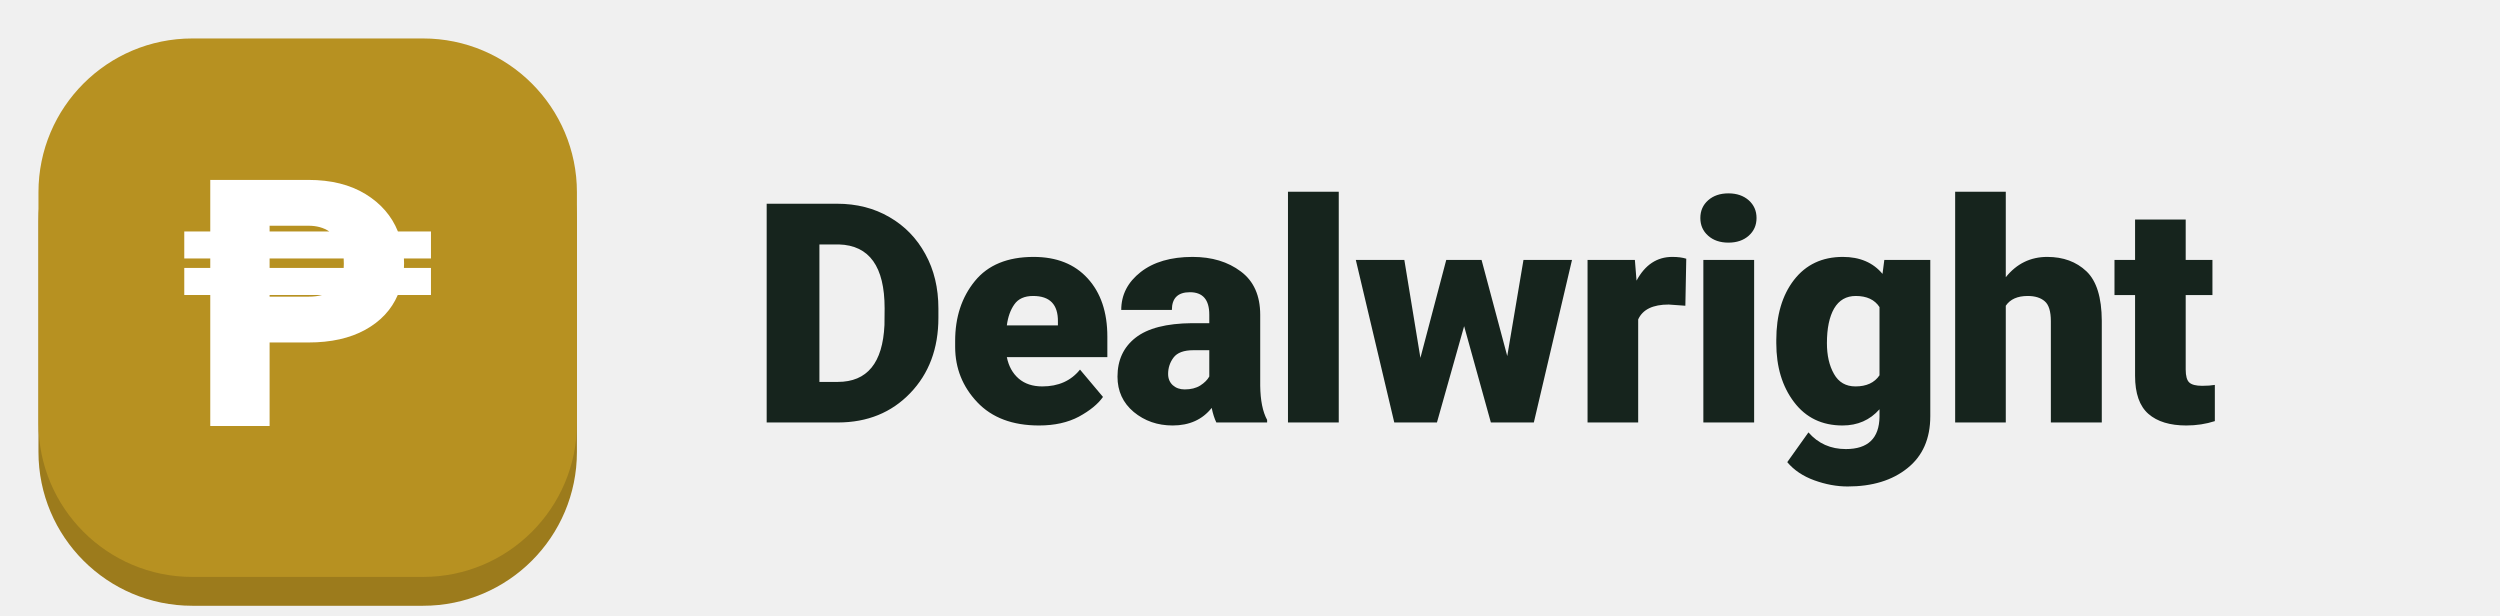
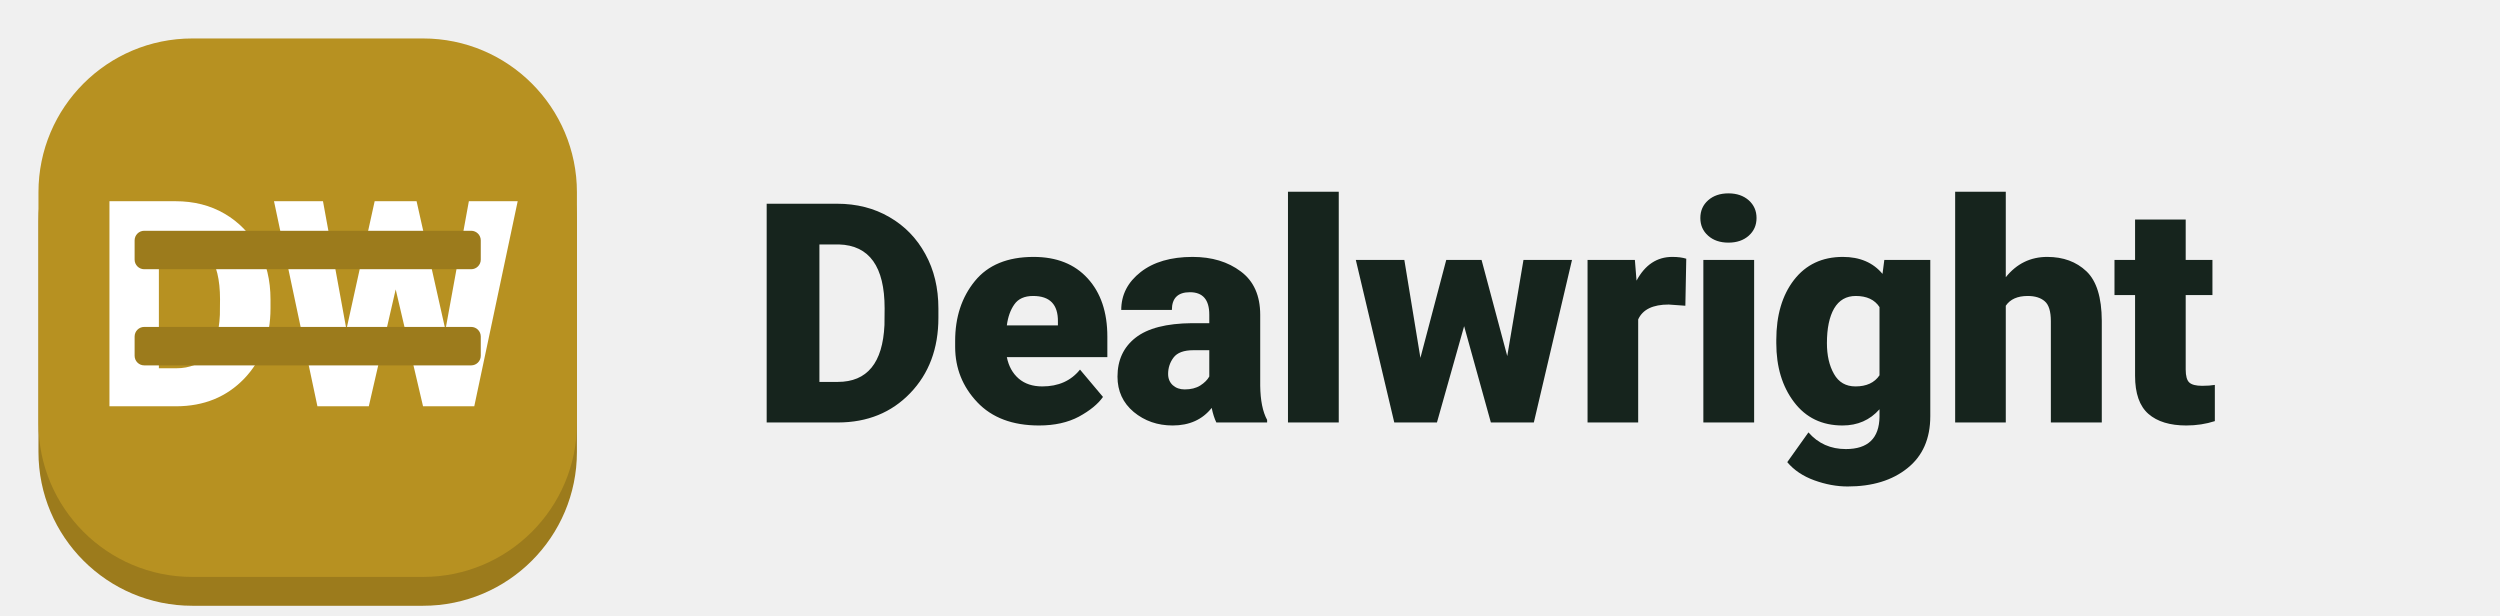
<svg xmlns="http://www.w3.org/2000/svg" width="260" height="64" viewBox="0 0 260 64" role="img" aria-label="Dealwright">
  <rect x="4" y="7" width="56" height="56" rx="16" fill="#9C7B1C" />
  <rect x="4" y="4" width="56" height="56" rx="16" fill="#B79121" />
-   <text x="32" y="32" text-anchor="middle" dominant-baseline="central" font-family="-apple-system, BlinkMacSystemFont, 'Segoe UI', Roboto, Arial, sans-serif" font-weight="800" font-size="36" fill="#FFFFFF">₱</text>
+   <text x="32" y="32" text-anchor="middle" dominant-baseline="central" font-family="-apple-system, BlinkMacSystemFont, 'Segoe UI', Roboto, Arial, sans-serif" font-weight="800" font-size="30" letter-spacing="-1" fill="#FFFFFF">DW</text>
+   <rect x="14" y="24" width="36" height="4" rx="1" fill="#9C7B1C" />
+   <rect x="14" y="34" width="36" height="4" rx="1" fill="#9C7B1C" />
  <text x="78" y="33" dominant-baseline="central" font-family="-apple-system, BlinkMacSystemFont, 'Segoe UI', Roboto, Arial, sans-serif" font-weight="800" font-size="32" letter-spacing="-0.01em" fill="#16241D">Dealwright</text>
</svg>
